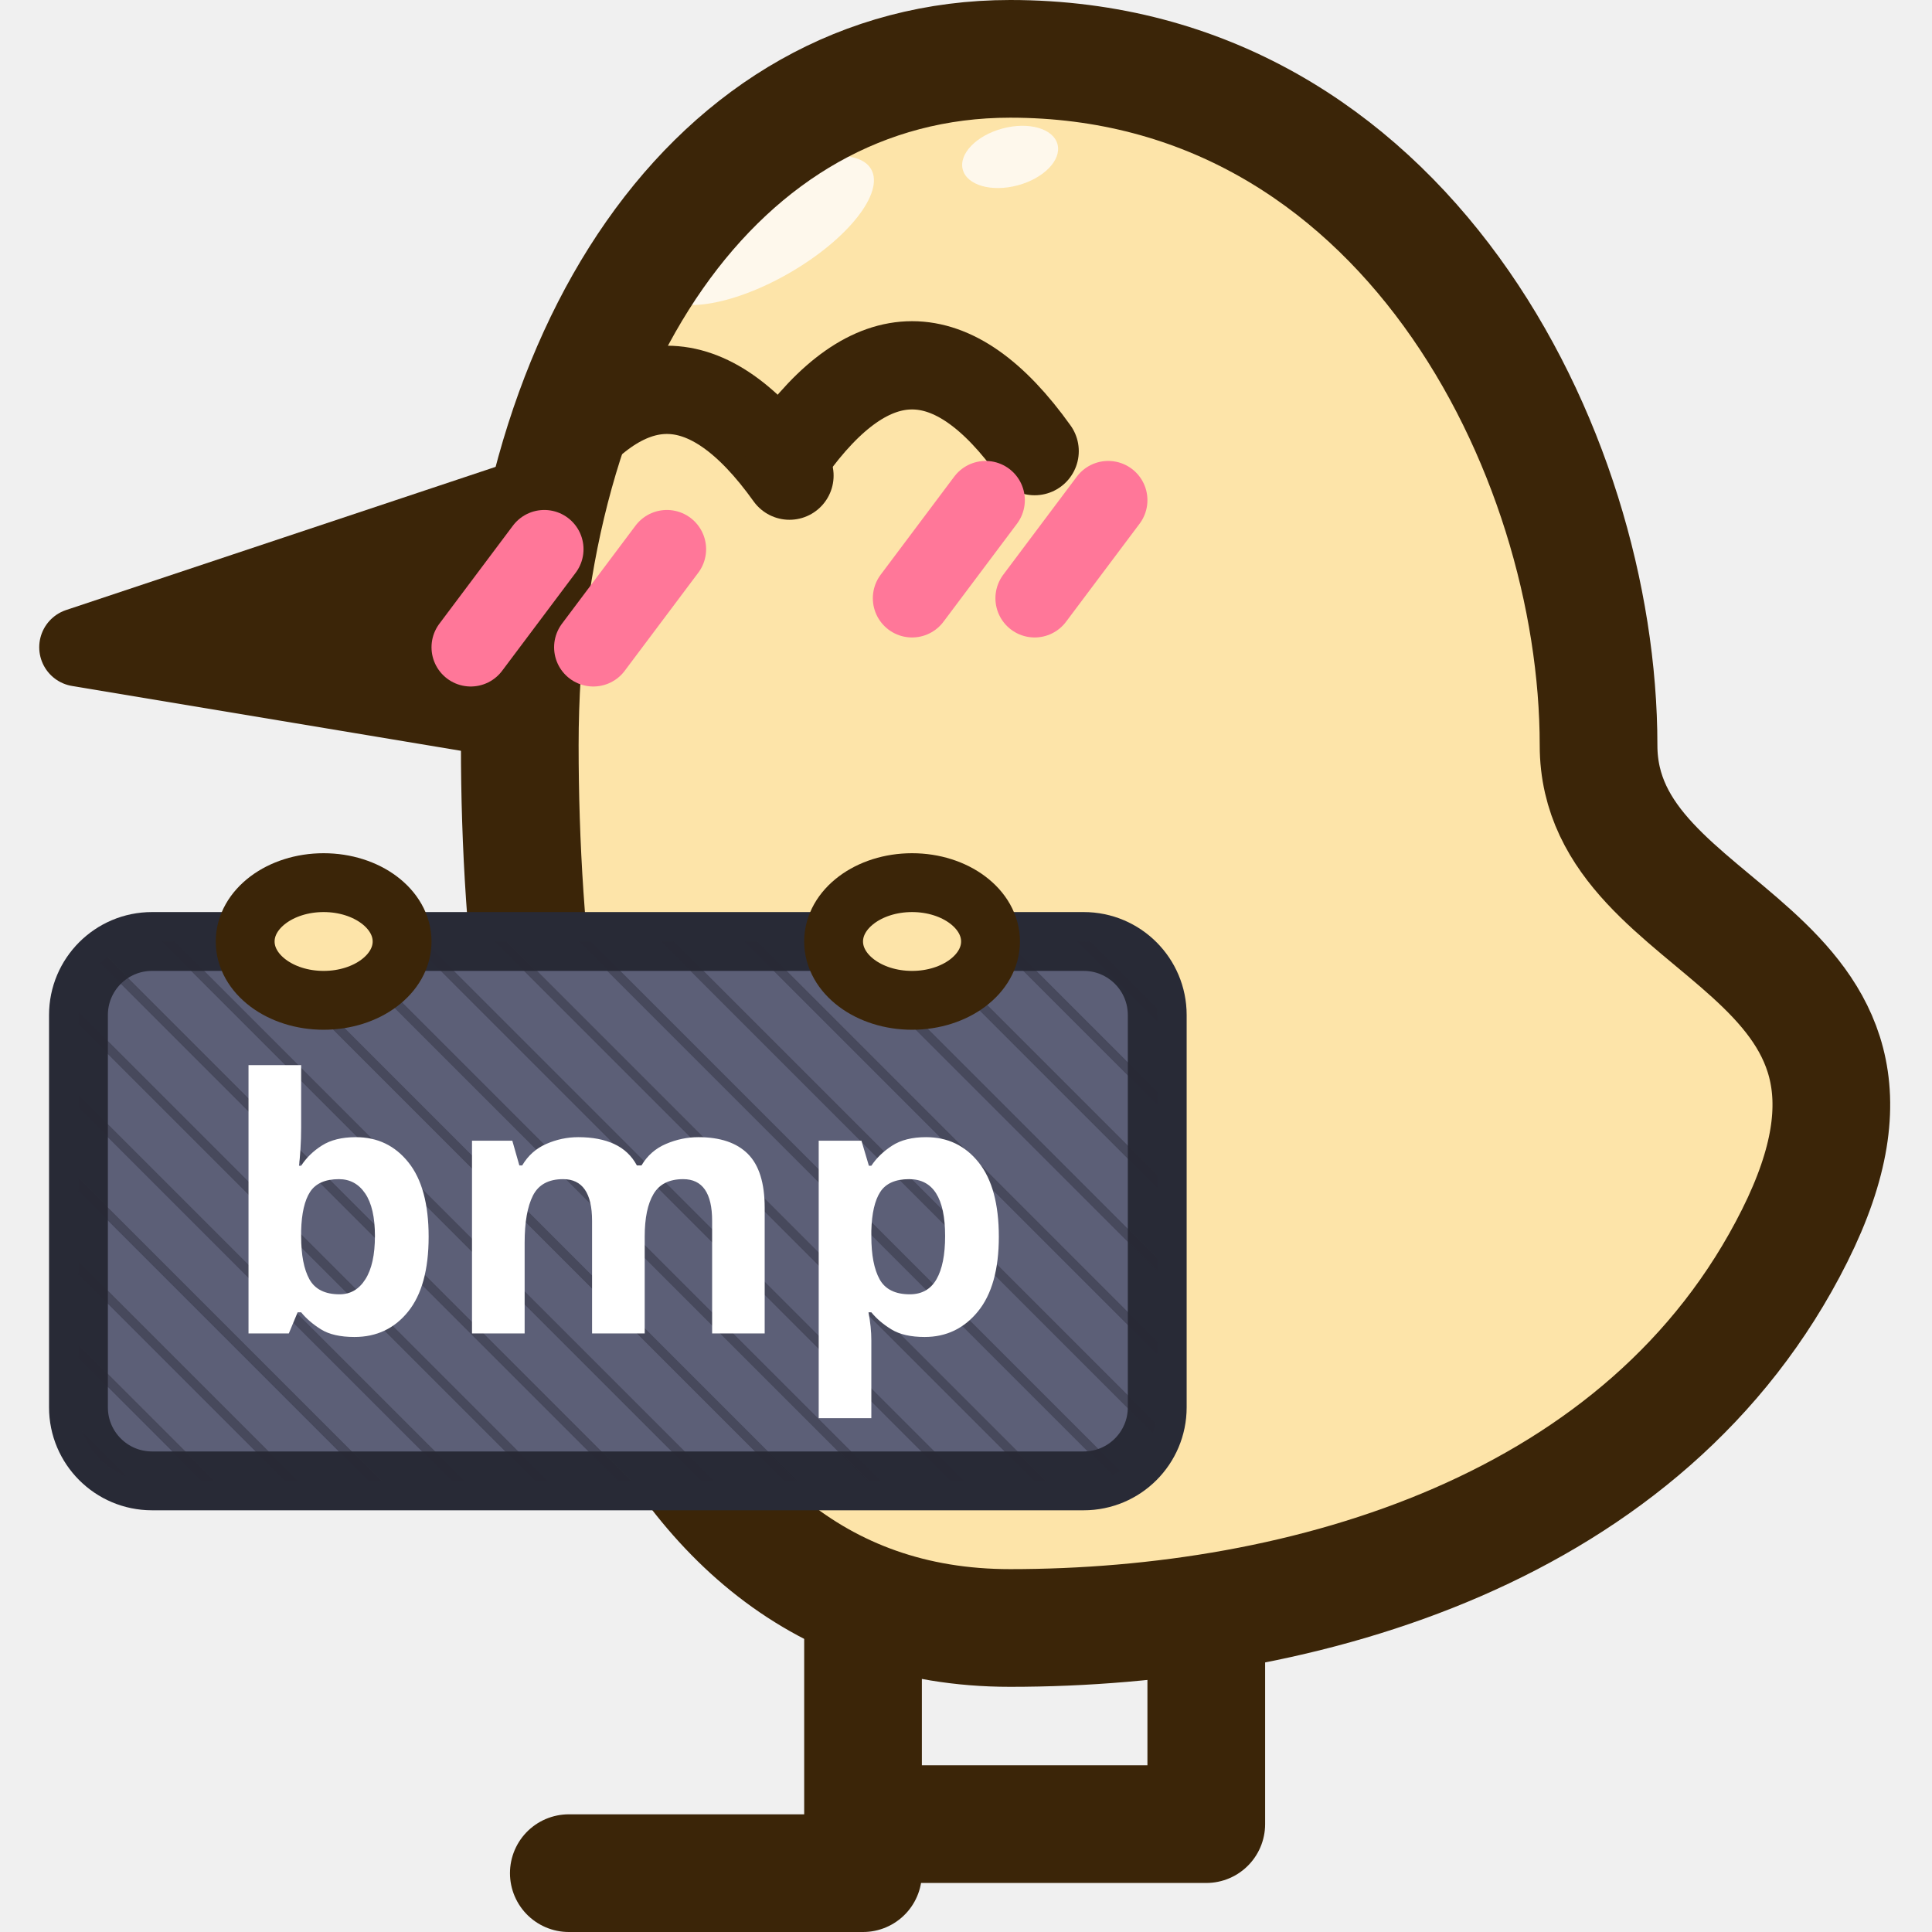
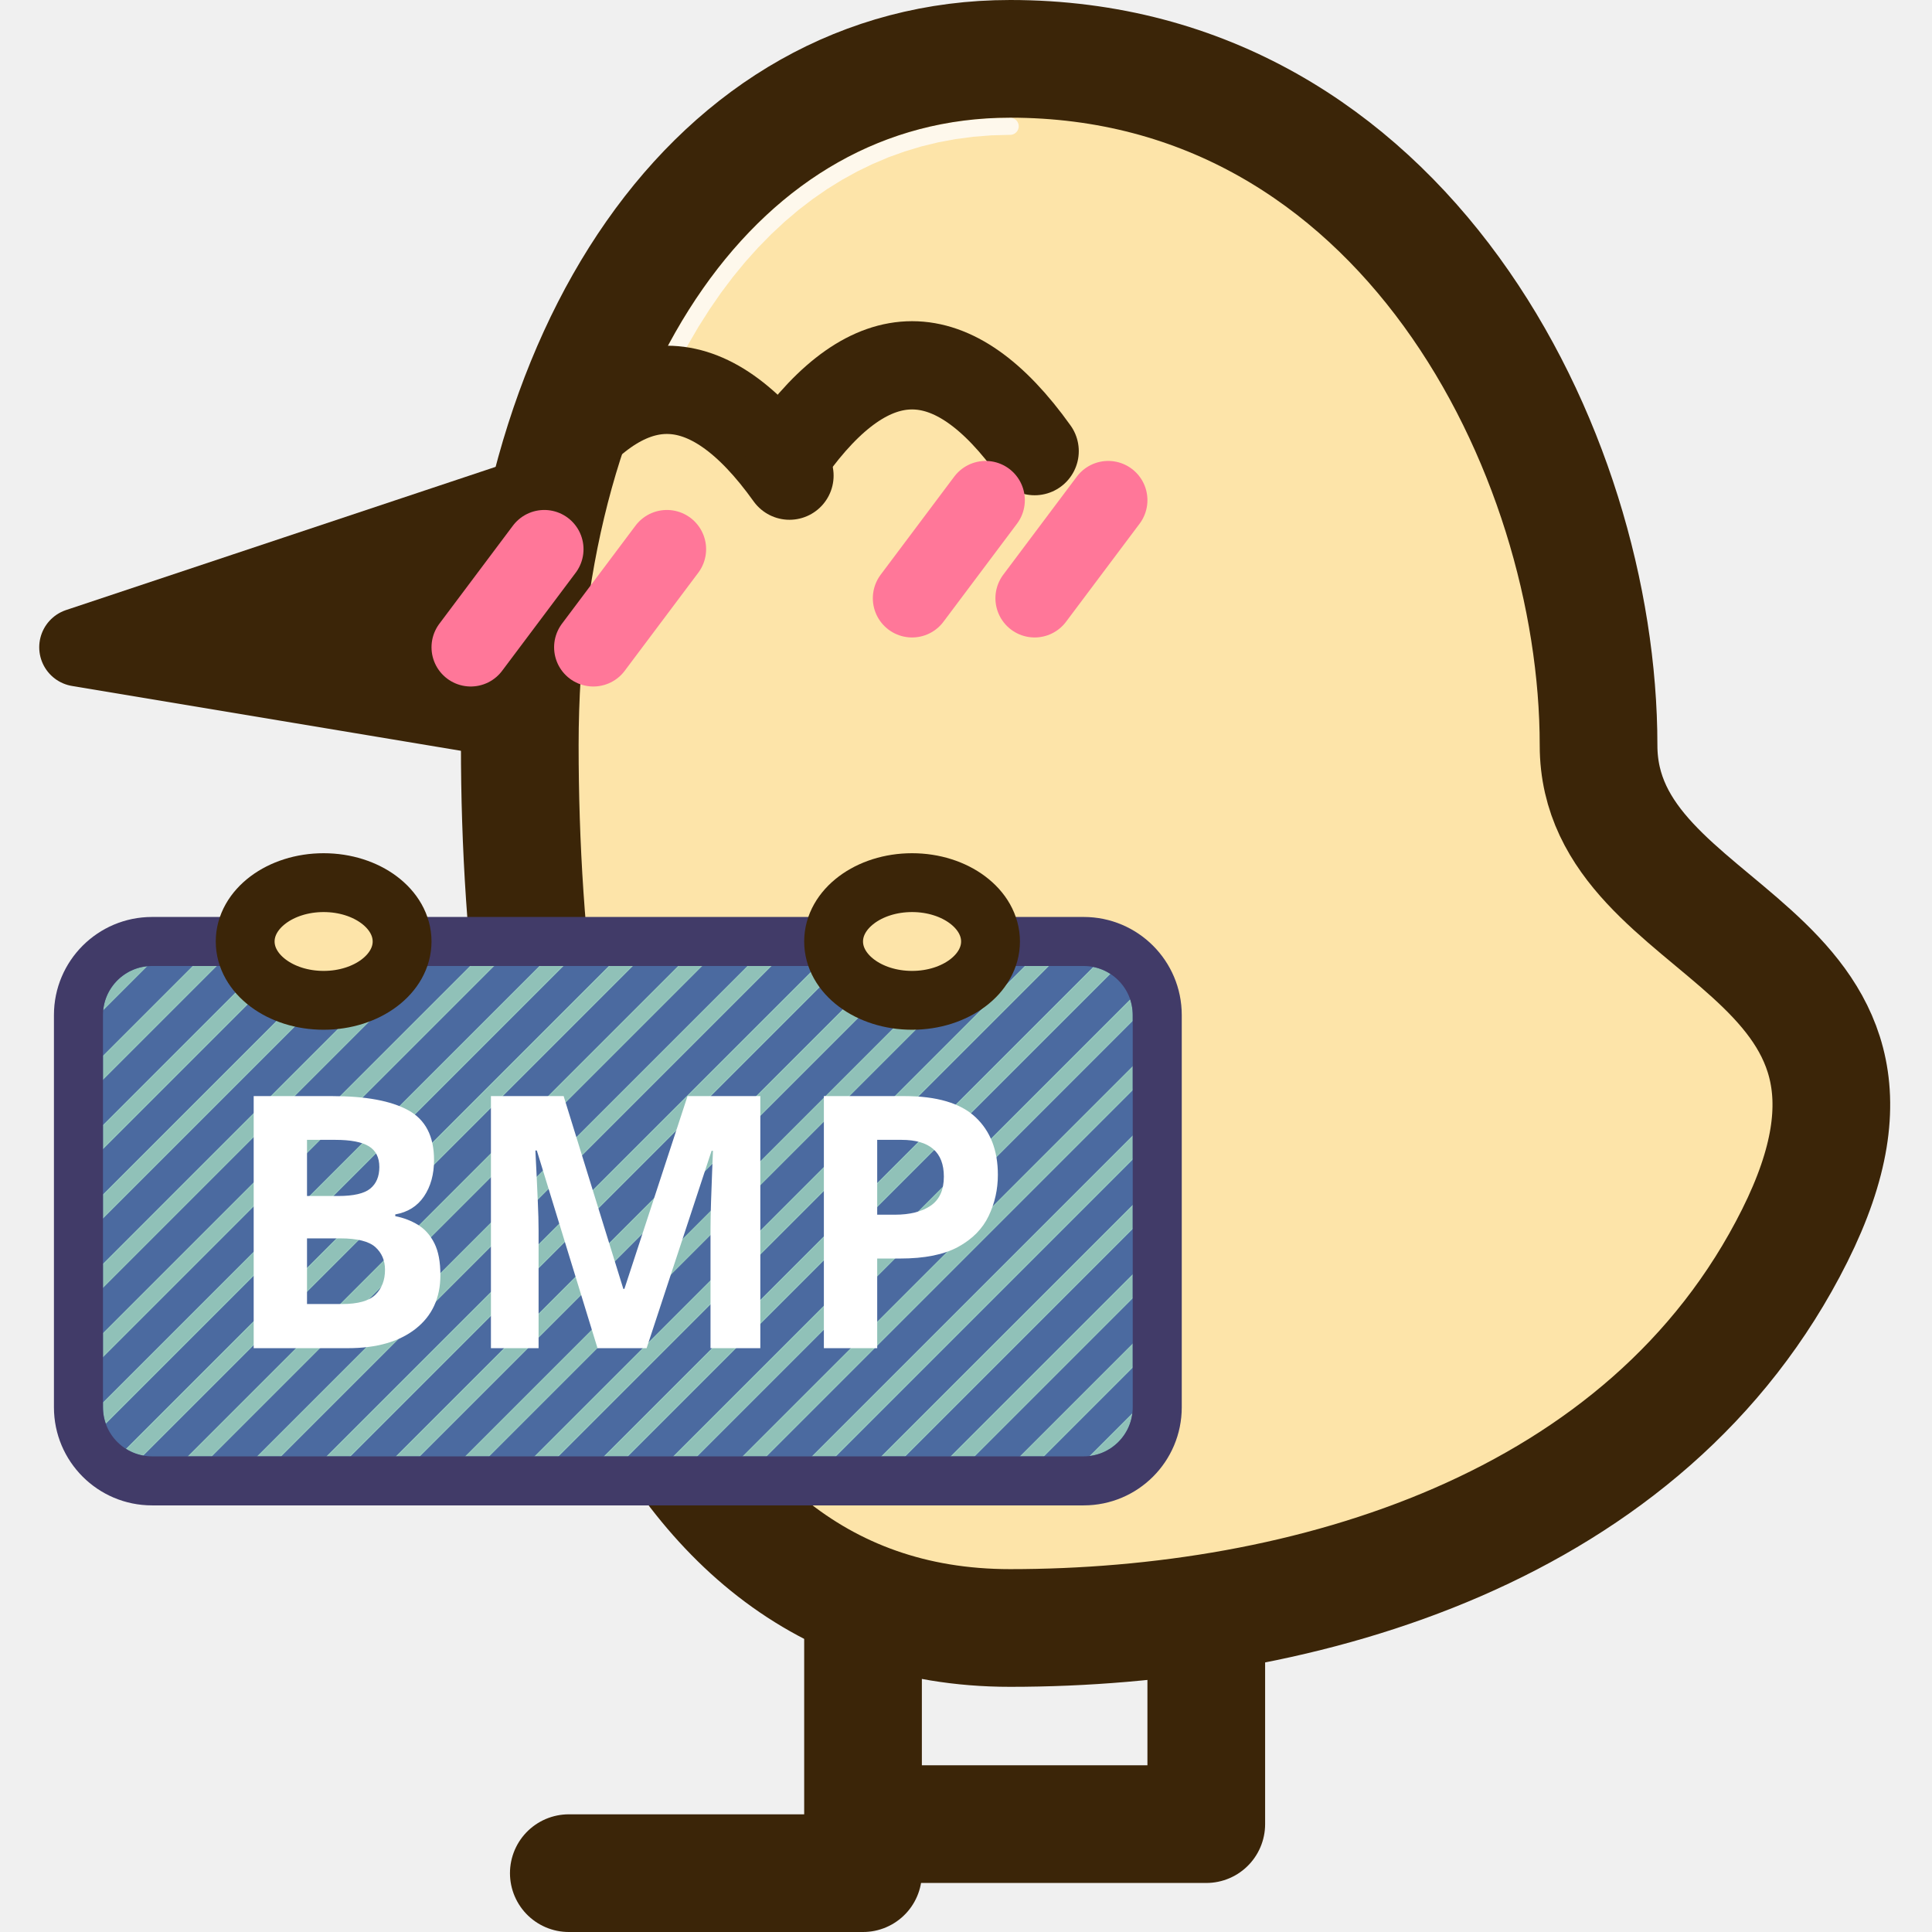
<svg xmlns="http://www.w3.org/2000/svg" viewBox="14 68 394 394" width="100%" height="100%">
  <style>
    @font-face {
-       font-family: 'Nunito';
-       src: url('./Nunito/Nunito-ExtraBold.ttf');
+       font-family: 'Quicksand';
+       src: url('../../format-template/Quicksand/Quicksand-Bold.ttf');
    }
    .format-text {
-       font-family: 'Nunito', sans-serif;
-       font-weight: 800;
+       font-family: 'Quicksand', sans-serif;
+       font-weight: 700;
      text-anchor: middle;
      dominant-baseline: central;
    }
  </style>
  <defs>
    <path id="body-path-k" d="M 220 80 C 300 80, 340 160, 340 220 C 340 260, 410 260, 380 320 C 350 380, 280 400, 220 400 C 140 400, 120 300, 120 220 C 120 140, 160 80, 220 80 Z" />
+     <clipPath id="body-clip">
+       <use href="#body-path-k" />
+     </clipPath>
    <clipPath id="sign-inner-clip">
-       <rect x="0" y="0" width="220" height="110" rx="15" />
+       <rect x="5" y="5" width="210" height="100" rx="10" />
    </clipPath>
-     <pattern id="sign-grill" width="12" height="12" patternUnits="userSpaceOnUse" patternTransform="rotate(-45)">
-       <line x1="0" y1="0" x2="0" y2="12" stroke="#282A36" stroke-width="3.8" stroke-opacity="0.40" />
+     <pattern id="sign-grill" width="10" height="10" patternUnits="userSpaceOnUse" patternTransform="rotate(45)">
+       <line x1="0" y1="0" x2="0" y2="10" stroke="#90C1B8" stroke-width="7" />
    </pattern>
  </defs>
  <path d="M 260 380 L 260 440 L 200 440" fill="none" stroke="#3B2508" stroke-width="24" stroke-linecap="round" stroke-linejoin="round" />
  <path d="M 190 390 L 190 450 L 130 450" fill="none" stroke="#3B2508" stroke-width="24" stroke-linecap="round" stroke-linejoin="round" />
  <use href="#body-path-k" fill="#FDE4A9" />
-   <g fill="#fef8ec">
-     <ellipse cx="170" cy="115" rx="25" ry="10" transform="rotate(-30 170 115)" />
-     <ellipse cx="220" cy="100" rx="10" ry="6" transform="rotate(-15 220 100)" />
+   <g clip-path="url(#body-clip)">
+     <path fill="none" stroke="#fef8ec" stroke-width="3.5" stroke-linecap="round" d="M 148.69 145.47 L 150.68 141.40 L 152.76 137.49 L 154.95 133.73 L 157.24 130.13 L 159.62 126.68 L 162.09 123.40 L 164.65 120.28 L 167.30 117.33 L 170.03 114.54 L 172.83 111.93 L 175.71 109.48 L 178.67 107.21 L 181.70 105.11 L 184.80 103.19 L 187.98 101.43 L 191.22 99.86 L 194.54 98.45 L 197.93 97.23 L 201.41 96.18 L 204.95 95.32 L 208.59 94.64 L 212.30 94.15 L 216.11 93.85 L 220.00 93.75" />
  </g>
  <use href="#body-path-k" fill="none" stroke="#3B2508" stroke-width="24" stroke-linejoin="round" />
  <path d="M 120 170 L 30 200 L 120 215 Z" fill="#3B2508" stroke="#3B2508" stroke-width="16" stroke-linejoin="round" />
  <g fill="none" stroke="#3B2508" stroke-width="18" stroke-linecap="round">
    <path d="M 125 165 Q 150 130 175 165" />
    <path d="M 175 160 Q 200 125 225 160" />
  </g>
  <g stroke="#FF7799" stroke-width="16" stroke-linecap="round">
    <path d="M 110 200 L 125 180" />
    <path d="M 135 200 L 150 180" />
    <path d="M 200 190 L 215 170" />
    <path d="M 225 190 L 240 170" />
  </g>
  <g transform="translate(30, 260)">
-     <rect x="0" y="0" width="220" height="110" rx="15" fill="#5C5F77" stroke="#282A36" stroke-width="12" />
+     <rect x="0" y="0" width="220" height="110" rx="15" fill="#4B6AA0" />
    <g clip-path="url(#sign-inner-clip)">
      <rect x="0" y="0" width="220" height="110" fill="url(#sign-grill)" />
    </g>
-     <text x="110" y="52.0" class="format-text" fill="#fff" font-size="72px">bmp</text>
+     <rect x="0" y="0" width="220" height="110" rx="15" fill="none" stroke="#413B68" stroke-width="10" />
+     <text x="110" y="55" class="format-text" fill="#fff" font-size="72px">BMP</text>
  </g>
  <g fill="#FDE4A9" stroke="#3B2508" stroke-width="12">
    <ellipse cx="80" cy="260" rx="16" ry="12" />
    <ellipse cx="200" cy="260" rx="16" ry="12" />
  </g>
</svg>
